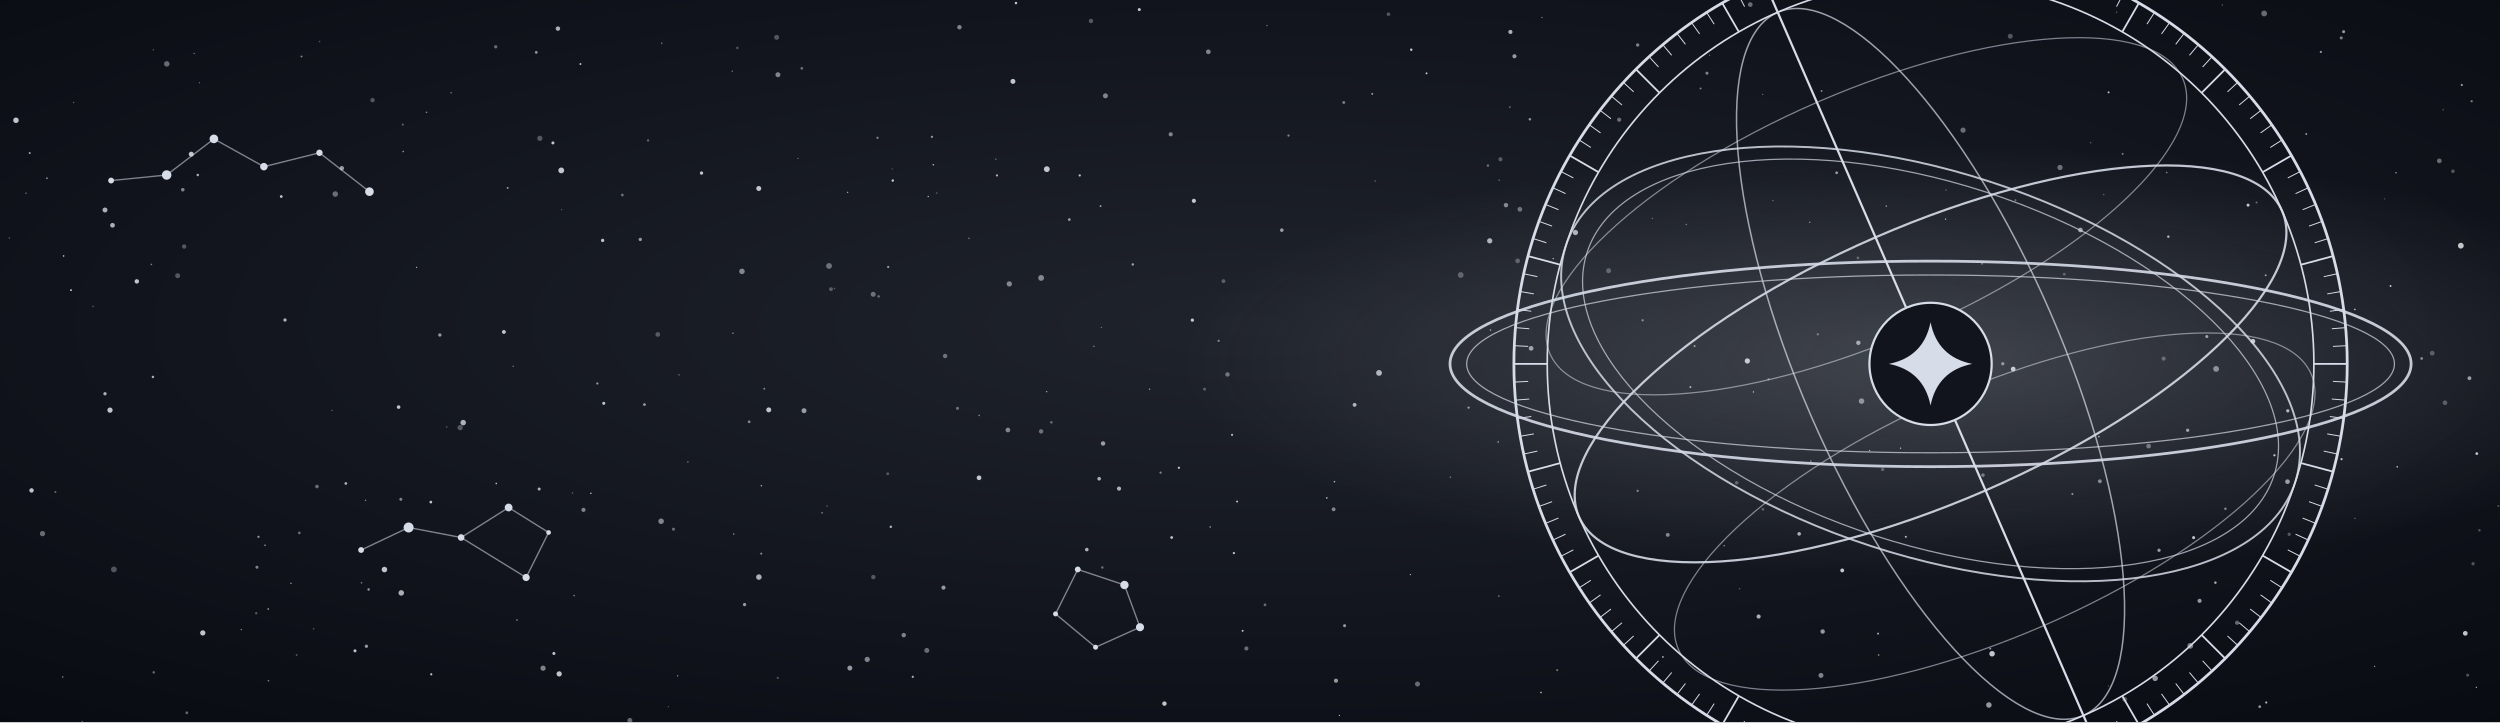
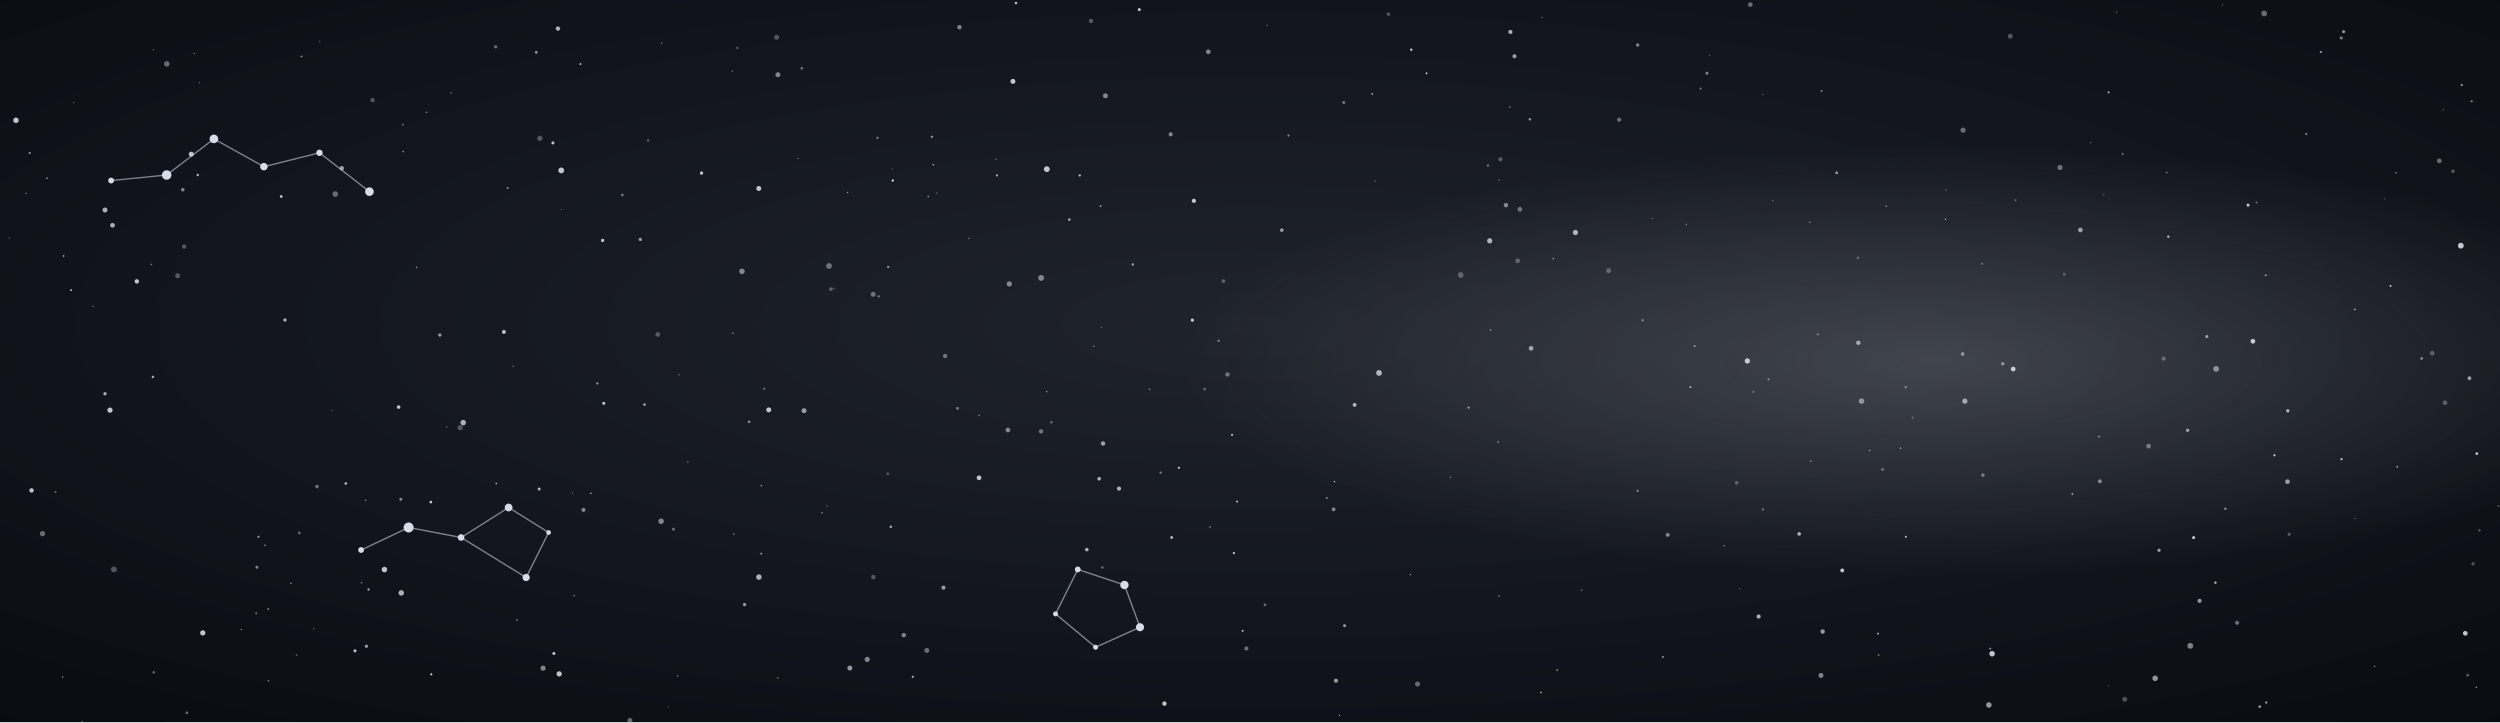
<svg xmlns="http://www.w3.org/2000/svg" viewBox="0 0 1800 520" preserveAspectRatio="xMidYMid slice">
  <defs>
    <radialGradient id="f" cx="50%" cy="45%" r="75%">
      <stop offset="0" stop-color="#1f232b" />
      <stop offset=".6" stop-color="#11141c" />
      <stop offset="1" stop-color="#080b11" />
    </radialGradient>
  </defs>
  <rect width="1800" height="520" fill="url(#f)" />
  <defs>
    <radialGradient id="halo" cx="77.2%" cy="50%" r="30%">
      <stop offset="0" stop-color="#d6dce8" stop-opacity=".22" />
      <stop offset="1" stop-color="#d6dce8" stop-opacity="0" />
    </radialGradient>
  </defs>
  <rect width="1800" height="520" fill="url(#halo)" />
  <circle cx="453.5" cy="518.7" r="1.8" fill="#eef1f6" opacity="0.4" />
  <circle cx="1276.5" cy="144.5" r="0.5" fill="#eef1f6" opacity="0.4" />
  <circle cx="657.2" cy="487.3" r="0.8" fill="#eef1f6" opacity="0.7" />
  <circle cx="1197.3" cy="473" r="0.7" fill="#eef1f6" opacity="0.6" />
  <circle cx="1776.7" cy="486.1" r="1.1" fill="#eef1f6" opacity="0.3" />
  <circle cx="1547" cy="321.2" r="1.7" fill="#eef1f6" opacity="0.4" />
  <circle cx="1486.3" cy="197.4" r="1" fill="#eef1f6" opacity="0.3" />
  <circle cx="1182.7" cy="230.6" r="0.8" fill="#eef1f6" opacity="0.5" />
  <circle cx="1560" cy="124.2" r="0.6" fill="#eef1f6" opacity="0.5" />
  <circle cx="1312.3" cy="454.7" r="1.6" fill="#eef1f6" opacity="0.6" />
  <circle cx="464" cy="291.3" r="1" fill="#eef1f6" opacity="0.6" />
  <circle cx="1518.2" cy="66.5" r="0.7" fill="#eef1f6" opacity="0.8" />
  <circle cx="912.2" cy="18.4" r="0.5" fill="#eef1f6" opacity="0.5" />
  <circle cx="1743.6" cy="258.1" r="1" fill="#eef1f6" opacity="0.5" />
  <circle cx="1783.3" cy="326.6" r="1" fill="#eef1f6" opacity="0.8" />
  <circle cx="1241.4" cy="392.9" r="0.5" fill="#eef1f6" opacity="0.7" />
  <circle cx="1401.1" cy="136.9" r="0.5" fill="#eef1f6" opacity="0.4" />
  <circle cx="1685.9" cy="330.6" r="0.8" fill="#eef1f6" opacity="0.8" />
  <circle cx="1377.1" cy="300.7" r="0.7" fill="#eef1f6" opacity="0.3" />
  <circle cx="45.8" cy="184.3" r="0.6" fill="#eef1f6" opacity="0.8" />
  <circle cx="215.5" cy="383.7" r="1" fill="#eef1f6" opacity="0.4" />
  <circle cx="21.4" cy="110.2" r="0.7" fill="#eef1f6" opacity="0.7" />
  <circle cx="81" cy="162.2" r="1.7" fill="#eef1f6" opacity="0.7" />
  <circle cx="642.8" cy="130" r="0.9" fill="#eef1f6" opacity="0.8" />
  <circle cx="1528.3" cy="110.8" r="0.7" fill="#eef1f6" opacity="0.5" />
  <circle cx="1631.7" cy="505.8" r="0.8" fill="#eef1f6" opacity="0.7" />
  <circle cx="595.5" cy="364.3" r="0.6" fill="#eef1f6" opacity="0.3" />
  <circle cx="324.8" cy="66.8" r="0.5" fill="#eef1f6" opacity="0.6" />
  <circle cx="858.5" cy="230.5" r="1.2" fill="#eef1f6" opacity="0.8" />
  <circle cx="1760.4" cy="290" r="1.7" fill="#eef1f6" opacity="0.3" />
  <circle cx="848.8" cy="336.8" r="0.8" fill="#eef1f6" opacity="0.8" />
  <circle cx="527.2" cy="51.3" r="0.5" fill="#eef1f6" opacity="0.5" />
  <circle cx="33.8" cy="128.3" r="0.6" fill="#eef1f6" opacity="0.7" />
  <circle cx="975.3" cy="291.5" r="1.4" fill="#eef1f6" opacity="0.7" />
  <circle cx="1759.1" cy="79" r="0.6" fill="#eef1f6" opacity="0.3" />
  <circle cx="190.8" cy="392.6" r="0.6" fill="#eef1f6" opacity="0.6" />
  <circle cx="553.5" cy="295.1" r="1.8" fill="#eef1f6" opacity="0.8" />
  <circle cx="331.3" cy="307.9" r="1.9" fill="#eef1f6" opacity="0.3" />
  <circle cx="596.9" cy="191.5" r="2.1" fill="#eef1f6" opacity="0.4" />
  <circle cx="1725.1" cy="124.4" r="0.5" fill="#eef1f6" opacity="0.8" />
  <circle cx="550.3" cy="279.9" r="0.7" fill="#eef1f6" opacity="0.5" />
  <circle cx="132.6" cy="177.5" r="1.6" fill="#eef1f6" opacity="0.3" />
  <circle cx="548.2" cy="349.7" r="0.6" fill="#eef1f6" opacity="0.6" />
  <circle cx="769.9" cy="158.1" r="1" fill="#eef1f6" opacity="0.6" />
  <circle cx="753.6" cy="282" r="0.5" fill="#eef1f6" opacity="0.7" />
  <circle cx="495.3" cy="332.6" r="0.5" fill="#eef1f6" opacity="0.6" />
  <circle cx="476" cy="375.3" r="2" fill="#eef1f6" opacity="0.5" />
  <circle cx="1158.2" cy="194.9" r="1.8" fill="#eef1f6" opacity="0.3" />
  <circle cx="1451.2" cy="144.1" r="0.6" fill="#eef1f6" opacity="0.5" />
  <circle cx="110.1" cy="271.4" r="0.9" fill="#eef1f6" opacity="0.7" />
  <circle cx="883.8" cy="269.6" r="1.6" fill="#eef1f6" opacity="0.4" />
  <circle cx="1078.7" cy="318.2" r="0.6" fill="#eef1f6" opacity="0.6" />
  <circle cx="1252.5" cy="423.9" r="0.6" fill="#eef1f6" opacity="0.3" />
  <circle cx="404.3" cy="150.9" r="0.5" fill="#eef1f6" opacity="0.3" />
  <circle cx="877.4" cy="245.4" r="0.8" fill="#eef1f6" opacity="0.5" />
  <circle cx="838.4" cy="506.6" r="1.6" fill="#eef1f6" opacity="0.8" />
  <circle cx="1250.4" cy="347.6" r="1.3" fill="#eef1f6" opacity="0.3" />
  <circle cx="705" cy="299.1" r="0.6" fill="#eef1f6" opacity="0.5" />
  <circle cx="527.7" cy="239.9" r="0.5" fill="#eef1f6" opacity="0.7" />
  <circle cx="1624.7" cy="145.8" r="0.7" fill="#eef1f6" opacity="0.4" />
  <circle cx="184.5" cy="441.5" r="0.9" fill="#eef1f6" opacity="0.3" />
  <circle cx="600.8" cy="207.7" r="0.6" fill="#eef1f6" opacity="0.3" />
  <circle cx="1433" cy="467" r="0.7" fill="#eef1f6" opacity="0.6" />
  <circle cx="668.3" cy="141.5" r="0.5" fill="#eef1f6" opacity="0.8" />
  <circle cx="402.6" cy="485.2" r="1.9" fill="#eef1f6" opacity="0.8" />
  <circle cx="505.1" cy="124.6" r="1.2" fill="#eef1f6" opacity="0.8" />
  <circle cx="82" cy="410" r="2.1" fill="#eef1f6" opacity="0.3" />
  <circle cx="805.7" cy="351.8" r="1.5" fill="#eef1f6" opacity="0.7" />
  <circle cx="1224.4" cy="63.7" r="0.7" fill="#eef1f6" opacity="0.5" />
  <circle cx="417.9" cy="46.1" r="0.7" fill="#eef1f6" opacity="0.8" />
  <circle cx="1015.5" cy="413.7" r="0.5" fill="#eef1f6" opacity="0.7" />
  <circle cx="241.4" cy="139.7" r="2" fill="#eef1f6" opacity="0.4" />
  <circle cx="1303" cy="160" r="0.5" fill="#eef1f6" opacity="0.6" />
  <circle cx="488.9" cy="269.9" r="0.5" fill="#eef1f6" opacity="0.5" />
  <circle cx="1189.7" cy="157.3" r="0.5" fill="#eef1f6" opacity="0.4" />
  <circle cx="310.5" cy="485.5" r="0.8" fill="#eef1f6" opacity="0.8" />
  <circle cx="988" cy="67.6" r="0.7" fill="#eef1f6" opacity="0.6" />
  <circle cx="1579.4" cy="387.1" r="1.1" fill="#eef1f6" opacity="0.8" />
  <circle cx="1338" cy="246.8" r="1.6" fill="#eef1f6" opacity="0.6" />
  <circle cx="641.4" cy="379.3" r="0.9" fill="#eef1f6" opacity="0.7" />
  <circle cx="1087.5" cy="23" r="1.5" fill="#eef1f6" opacity="0.7" />
  <circle cx="425.4" cy="355.2" r="0.6" fill="#eef1f6" opacity="0.7" />
  <circle cx="1134.3" cy="167.4" r="1.9" fill="#eef1f6" opacity="0.7" />
  <circle cx="1518.1" cy="493.9" r="0.5" fill="#eef1f6" opacity="0.3" />
  <circle cx="1631.3" cy="198.2" r="0.7" fill="#eef1f6" opacity="0.6" />
  <circle cx="999.7" cy="10.2" r="1.3" fill="#eef1f6" opacity="0.3" />
  <circle cx="1554.5" cy="396.2" r="1.2" fill="#eef1f6" opacity="0.6" />
  <circle cx="842.9" cy="96.7" r="1.5" fill="#eef1f6" opacity="0.5" />
  <circle cx="632.6" cy="213.4" r="0.9" fill="#eef1f6" opacity="0.4" />
  <circle cx="674.4" cy="139" r="0.6" fill="#eef1f6" opacity="0.3" />
  <circle cx="39.9" cy="354.2" r="0.7" fill="#eef1f6" opacity="0.4" />
  <circle cx="98.5" cy="202.6" r="1.6" fill="#eef1f6" opacity="0.8" />
  <circle cx="51.1" cy="208.9" r="0.7" fill="#eef1f6" opacity="0.8" />
  <circle cx="1583.7" cy="432.6" r="1.5" fill="#eef1f6" opacity="0.6" />
  <circle cx="59.2" cy="519.5" r="0.5" fill="#eef1f6" opacity="0.4" />
  <circle cx="1311.1" cy="486.3" r="1.8" fill="#eef1f6" opacity="0.5" />
  <circle cx="955.3" cy="358.5" r="0.6" fill="#eef1f6" opacity="0.8" />
  <circle cx="386.1" cy="37.7" r="1" fill="#eef1f6" opacity="0.6" />
  <circle cx="871.3" cy="379.4" r="0.5" fill="#eef1f6" opacity="0.8" />
  <circle cx="412.2" cy="354.9" r="0.6" fill="#eef1f6" opacity="0.3" />
  <circle cx="484.9" cy="381" r="1.1" fill="#eef1f6" opacity="0.4" />
  <circle cx="1427.1" cy="189.9" r="0.7" fill="#eef1f6" opacity="0.4" />
  <circle cx="1687.4" cy="22.8" r="1.1" fill="#eef1f6" opacity="0.6" />
  <circle cx="401.7" cy="20.6" r="1.6" fill="#eef1f6" opacity="0.7" />
  <circle cx="1413.4" cy="93.7" r="1.9" fill="#eef1f6" opacity="0.4" />
  <circle cx="1101.5" cy="85.9" r="0.9" fill="#eef1f6" opacity="0.6" />
  <circle cx="433.9" cy="173.1" r="1.2" fill="#eef1f6" opacity="0.8" />
  <circle cx="1110.2" cy="12.6" r="0.5" fill="#eef1f6" opacity="0.5" />
  <circle cx="110.7" cy="484.1" r="0.9" fill="#eef1f6" opacity="0.4" />
  <circle cx="1016.1" cy="35.8" r="0.9" fill="#eef1f6" opacity="0.8" />
  <circle cx="1514.7" cy="140.1" r="0.5" fill="#eef1f6" opacity="0.4" />
  <circle cx="1561.2" cy="170.4" r="0.9" fill="#eef1f6" opacity="0.7" />
  <circle cx="1505.3" cy="102.8" r="0.5" fill="#eef1f6" opacity="0.4" />
  <circle cx="1352.2" cy="456.2" r="0.7" fill="#eef1f6" opacity="0.7" />
  <circle cx="173.7" cy="453.3" r="0.5" fill="#eef1f6" opacity="0.6" />
  <circle cx="534.2" cy="195.4" r="2" fill="#eef1f6" opacity="0.5" />
  <circle cx="1647.2" cy="295.8" r="1.2" fill="#eef1f6" opacity="0.7" />
  <circle cx="1427.7" cy="342.1" r="1.3" fill="#eef1f6" opacity="0.4" />
  <circle cx="1057.4" cy="293.5" r="0.8" fill="#eef1f6" opacity="0.6" />
  <circle cx="726.7" cy="204.4" r="1.9" fill="#eef1f6" opacity="0.5" />
  <circle cx="870" cy="37.3" r="1.7" fill="#eef1f6" opacity="0.5" />
  <circle cx="260.3" cy="419.6" r="0.6" fill="#eef1f6" opacity="0.5" />
  <circle cx="777.4" cy="126.3" r="0.8" fill="#eef1f6" opacity="0.8" />
  <circle cx="316.7" cy="241.2" r="1.2" fill="#eef1f6" opacity="0.6" />
  <circle cx="753.7" cy="121.8" r="2.1" fill="#eef1f6" opacity="0.8" />
  <circle cx="729.3" cy="58.6" r="1.8" fill="#eef1f6" opacity="0.8" />
  <circle cx="1072.6" cy="173.4" r="1.9" fill="#eef1f6" opacity="0.7" />
  <circle cx="725.7" cy="309.6" r="1.7" fill="#eef1f6" opacity="0.5" />
  <circle cx="1087.1" cy="77.1" r="0.6" fill="#eef1f6" opacity="0.5" />
  <circle cx="1138.7" cy="425" r="0.7" fill="#eef1f6" opacity="0.3" />
  <circle cx="372.2" cy="446.4" r="0.5" fill="#eef1f6" opacity="0.8" />
  <circle cx="1780.6" cy="405.9" r="1.2" fill="#eef1f6" opacity="0.3" />
  <circle cx="430.1" cy="276.1" r="0.8" fill="#eef1f6" opacity="0.6" />
  <circle cx="1179.1" cy="353.4" r="0.8" fill="#eef1f6" opacity="0.5" />
  <circle cx="1557.8" cy="258.2" r="1.5" fill="#eef1f6" opacity="0.3" />
  <circle cx="476.5" cy="31.1" r="0.5" fill="#eef1f6" opacity="0.6" />
  <circle cx="276.8" cy="410.1" r="2" fill="#eef1f6" opacity="0.8" />
  <circle cx="690.8" cy="19.6" r="1.6" fill="#eef1f6" opacity="0.5" />
  <circle cx="1726" cy="336.1" r="0.6" fill="#eef1f6" opacity="0.8" />
  <circle cx="539.4" cy="303.7" r="1" fill="#eef1f6" opacity="0.5" />
  <circle cx="217.1" cy="40.7" r="0.7" fill="#eef1f6" opacity="0.5" />
  <circle cx="225.8" cy="452.7" r="0.6" fill="#eef1f6" opacity="0.3" />
  <circle cx="1751.2" cy="254.3" r="1.7" fill="#eef1f6" opacity="0.3" />
  <circle cx="388.2" cy="352.1" r="1.1" fill="#eef1f6" opacity="0.7" />
  <circle cx="299.9" cy="192.5" r="0.5" fill="#eef1f6" opacity="0.7" />
  <circle cx="1610.7" cy="448.4" r="1.5" fill="#eef1f6" opacity="0.4" />
  <circle cx="1447.4" cy="26.1" r="1.8" fill="#eef1f6" opacity="0.3" />
  <circle cx="897.4" cy="466.9" r="1.5" fill="#eef1f6" opacity="0.4" />
  <circle cx="1595.6" cy="265.6" r="2.1" fill="#eef1f6" opacity="0.5" />
  <circle cx="1308.8" cy="240.7" r="0.8" fill="#eef1f6" opacity="0.4" />
  <circle cx="131.6" cy="136.6" r="1.3" fill="#eef1f6" opacity="0.5" />
  <circle cx="560.1" cy="53.8" r="1.8" fill="#eef1f6" opacity="0.5" />
  <circle cx="1358.1" cy="148.4" r="0.5" fill="#eef1f6" opacity="0.8" />
  <circle cx="1783" cy="494.9" r="0.5" fill="#eef1f6" opacity="0.7" />
  <circle cx="785.5" cy="15.1" r="1.6" fill="#eef1f6" opacity="0.3" />
  <circle cx="1449.5" cy="265.7" r="1.7" fill="#eef1f6" opacity="0.8" />
  <circle cx="787.6" cy="249.3" r="0.5" fill="#eef1f6" opacity="0.6" />
  <circle cx="1258.1" cy="259.9" r="1.9" fill="#eef1f6" opacity="0.8" />
  <circle cx="1618.6" cy="147.7" r="1.1" fill="#eef1f6" opacity="0.8" />
  <circle cx="782.5" cy="395.7" r="1.3" fill="#eef1f6" opacity="0.7" />
  <circle cx="193.3" cy="490.1" r="0.6" fill="#eef1f6" opacity="0.5" />
  <circle cx="1483.2" cy="120.6" r="1.9" fill="#eef1f6" opacity="0.4" />
  <circle cx="230.1" cy="29.9" r="0.6" fill="#eef1f6" opacity="0.3" />
  <circle cx="481.2" cy="508.8" r="0.5" fill="#eef1f6" opacity="0.3" />
  <circle cx="1355.5" cy="338" r="1.2" fill="#eef1f6" opacity="0.3" />
  <circle cx="1094.3" cy="150.7" r="1.7" fill="#eef1f6" opacity="0.4" />
  <circle cx="1372.1" cy="278.7" r="0.9" fill="#eef1f6" opacity="0.4" />
  <circle cx="536.1" cy="435.3" r="1.2" fill="#eef1f6" opacity="0.6" />
  <circle cx="888.4" cy="398.2" r="0.8" fill="#eef1f6" opacity="0.8" />
  <circle cx="1577" cy="465" r="2.1" fill="#eef1f6" opacity="0.5" />
  <circle cx="1311.5" cy="65.5" r="0.7" fill="#eef1f6" opacity="0.5" />
  <circle cx="1368.4" cy="322.7" r="0.5" fill="#eef1f6" opacity="0.8" />
  <circle cx="1602.3" cy="366.3" r="0.9" fill="#eef1f6" opacity="0.5" />
  <circle cx="628.7" cy="211.9" r="1.8" fill="#eef1f6" opacity="0.4" />
  <circle cx="992.9" cy="268.5" r="2.1" fill="#eef1f6" opacity="0.7" />
  <circle cx="792.4" cy="148.4" r="0.7" fill="#eef1f6" opacity="0.6" />
  <circle cx="466.6" cy="101.1" r="0.8" fill="#eef1f6" opacity="0.4" />
  <circle cx="1721.2" cy="205.9" r="0.7" fill="#eef1f6" opacity="0.8" />
  <circle cx="1200.8" cy="385.1" r="1.4" fill="#eef1f6" opacity="0.5" />
  <circle cx="1778" cy="272.3" r="1.4" fill="#eef1f6" opacity="0.6" />
  <circle cx="1771.8" cy="176.9" r="2.1" fill="#eef1f6" opacity="0.8" />
  <circle cx="263.2" cy="360.2" r="0.5" fill="#eef1f6" opacity="0.6" />
  <circle cx="1322.4" cy="124.4" r="1" fill="#eef1f6" opacity="0.6" />
  <circle cx="413.4" cy="428.8" r="0.6" fill="#eef1f6" opacity="0.5" />
  <circle cx="1492.1" cy="355.7" r="0.7" fill="#eef1f6" opacity="0.6" />
  <circle cx="362.8" cy="239" r="1.4" fill="#eef1f6" opacity="0.8" />
  <circle cx="1709.7" cy="479.8" r="0.5" fill="#eef1f6" opacity="0.6" />
  <circle cx="867.3" cy="280.2" r="1.1" fill="#eef1f6" opacity="0.3" />
  <circle cx="448.1" cy="140.4" r="1" fill="#eef1f6" opacity="0.4" />
  <circle cx="990.2" cy="130.4" r="0.6" fill="#eef1f6" opacity="0.3" />
  <circle cx="642.4" cy="121.6" r="0.5" fill="#eef1f6" opacity="0.3" />
  <circle cx="1551.7" cy="488.4" r="2" fill="#eef1f6" opacity="0.6" />
  <circle cx="1269.3" cy="366.7" r="1" fill="#eef1f6" opacity="0.3" />
  <circle cx="139.8" cy="38.5" r="0.5" fill="#eef1f6" opacity="0.5" />
  <circle cx="290.3" cy="109.1" r="0.6" fill="#eef1f6" opacity="0.6" />
  <circle cx="1084.3" cy="147.7" r="1.6" fill="#eef1f6" opacity="0.5" />
  <circle cx="1756.3" cy="115.8" r="1.7" fill="#eef1f6" opacity="0.4" />
  <circle cx="793" cy="235.8" r="0.5" fill="#eef1f6" opacity="0.4" />
  <circle cx="75.6" cy="283.5" r="1.2" fill="#eef1f6" opacity="0.7" />
  <circle cx="650.7" cy="457.3" r="1.6" fill="#eef1f6" opacity="0.5" />
  <circle cx="843.6" cy="387" r="1" fill="#eef1f6" opacity="0.8" />
  <circle cx="680.5" cy="256.3" r="1.6" fill="#eef1f6" opacity="0.4" />
  <circle cx="835.6" cy="340.3" r="0.8" fill="#eef1f6" opacity="0.5" />
  <circle cx="967.5" cy="73.8" r="1" fill="#eef1f6" opacity="0.5" />
  <circle cx="961.9" cy="490.1" r="1.5" fill="#eef1f6" opacity="0.6" />
  <circle cx="45.2" cy="487.4" r="0.5" fill="#eef1f6" opacity="0.7" />
  <circle cx="1785.2" cy="381.8" r="0.9" fill="#eef1f6" opacity="0.3" />
  <circle cx="1044.3" cy="343.6" r="0.6" fill="#eef1f6" opacity="0.4" />
  <circle cx="1400.8" cy="157.8" r="0.5" fill="#eef1f6" opacity="0.8" />
  <circle cx="404.1" cy="122.7" r="2.1" fill="#eef1f6" opacity="0.8" />
  <circle cx="1079.2" cy="429.2" r="0.5" fill="#eef1f6" opacity="0.7" />
  <circle cx="546.3" cy="135.7" r="1.8" fill="#eef1f6" opacity="0.8" />
  <circle cx="671" cy="98.5" r="0.8" fill="#eef1f6" opacity="0.6" />
  <circle cx="1511.2" cy="314.4" r="0.6" fill="#eef1f6" opacity="0.7" />
  <circle cx="1775" cy="456" r="1.7" fill="#eef1f6" opacity="0.8" />
  <circle cx="356.9" cy="33.7" r="1.2" fill="#eef1f6" opacity="0.4" />
  <circle cx="667.3" cy="468.3" r="1.8" fill="#eef1f6" opacity="0.4" />
  <circle cx="120.1" cy="46" r="2" fill="#eef1f6" opacity="0.4" />
  <circle cx="1595.1" cy="419.5" r="0.9" fill="#eef1f6" opacity="0.7" />
  <circle cx="1340.3" cy="288.8" r="2" fill="#eef1f6" opacity="0.5" />
  <circle cx="30.6" cy="384.2" r="1.9" fill="#eef1f6" opacity="0.4" />
  <circle cx="1346.1" cy="324.4" r="0.5" fill="#eef1f6" opacity="0.7" />
  <circle cx="689.4" cy="294" r="1.1" fill="#eef1f6" opacity="0.4" />
  <circle cx="1303.8" cy="332" r="0.6" fill="#eef1f6" opacity="0.5" />
  <circle cx="110.4" cy="35.8" r="0.6" fill="#eef1f6" opacity="0.3" />
  <circle cx="1229" cy="52.7" r="1.1" fill="#eef1f6" opacity="0.5" />
  <circle cx="398.1" cy="102.9" r="1.1" fill="#eef1f6" opacity="0.8" />
  <circle cx="960.2" cy="366.7" r="1.4" fill="#eef1f6" opacity="0.5" />
  <circle cx="127.9" cy="198.5" r="1.8" fill="#eef1f6" opacity="0.3" />
  <circle cx="1695.5" cy="222.8" r="0.6" fill="#eef1f6" opacity="0.8" />
  <circle cx="213.6" cy="471.6" r="0.7" fill="#eef1f6" opacity="0.3" />
  <circle cx="890.7" cy="361.1" r="0.7" fill="#eef1f6" opacity="0.8" />
  <circle cx="1337.7" cy="185.7" r="1" fill="#eef1f6" opacity="0.3" />
  <circle cx="321.6" cy="307.4" r="0.6" fill="#eef1f6" opacity="0.3" />
  <circle cx="143.6" cy="59.6" r="0.5" fill="#eef1f6" opacity="0.4" />
  <circle cx="307.1" cy="80.9" r="0.6" fill="#eef1f6" opacity="0.5" />
  <circle cx="391" cy="481.1" r="1.9" fill="#eef1f6" opacity="0.5" />
  <circle cx="1695.5" cy="373.2" r="0.5" fill="#eef1f6" opacity="0.4" />
  <circle cx="1273.3" cy="273.1" r="0.7" fill="#eef1f6" opacity="0.5" />
  <circle cx="1214.1" cy="161.6" r="0.5" fill="#eef1f6" opacity="0.5" />
  <circle cx="697.6" cy="171.6" r="0.6" fill="#eef1f6" opacity="0.4" />
  <circle cx="1779.6" cy="72.9" r="0.8" fill="#eef1f6" opacity="0.5" />
  <circle cx="927.7" cy="97.6" r="0.8" fill="#eef1f6" opacity="0.5" />
  <circle cx="1772.5" cy="61.2" r="0.8" fill="#eef1f6" opacity="0.6" />
  <circle cx="388.7" cy="99.6" r="1.9" fill="#eef1f6" opacity="0.3" />
  <circle cx="1073.2" cy="237.6" r="0.6" fill="#eef1f6" opacity="0.6" />
  <circle cx="434.7" cy="290.4" r="1.1" fill="#eef1f6" opacity="0.8" />
  <circle cx="461" cy="172.4" r="1.2" fill="#eef1f6" opacity="0.6" />
  <circle cx="79.2" cy="295.3" r="1.9" fill="#eef1f6" opacity="0.8" />
  <circle cx="1575.1" cy="309.8" r="1.2" fill="#eef1f6" opacity="0.6" />
  <circle cx="287" cy="293.1" r="1.3" fill="#eef1f6" opacity="0.8" />
  <circle cx="239" cy="295.5" r="0.5" fill="#eef1f6" opacity="0.4" />
  <circle cx="1630.2" cy="9.7" r="2.1" fill="#eef1f6" opacity="0.4" />
  <circle cx="146" cy="455.7" r="1.9" fill="#eef1f6" opacity="0.8" />
  <circle cx="704.9" cy="344" r="1.7" fill="#eef1f6" opacity="0.8" />
  <circle cx="109" cy="190.4" r="0.6" fill="#eef1f6" opacity="0.5" />
  <circle cx="1511.9" cy="346.5" r="1.4" fill="#eef1f6" opacity="0.5" />
  <circle cx="1671" cy="37.4" r="0.8" fill="#eef1f6" opacity="0.6" />
  <circle cx="398.8" cy="470.5" r="1.1" fill="#eef1f6" opacity="0.8" />
  <circle cx="1079.4" cy="129.7" r="0.5" fill="#eef1f6" opacity="0.5" />
  <circle cx="365.5" cy="135.3" r="0.7" fill="#eef1f6" opacity="0.6" />
  <circle cx="1622.1" cy="245.7" r="1.7" fill="#eef1f6" opacity="0.8" />
  <circle cx="731.5" cy="2.2" r="0.9" fill="#eef1f6" opacity="0.8" />
  <circle cx="1326.4" cy="410.7" r="1.4" fill="#eef1f6" opacity="0.8" />
  <circle cx="1766.1" cy="123.3" r="1.3" fill="#eef1f6" opacity="0.3" />
  <circle cx="1020.6" cy="492.5" r="1.8" fill="#eef1f6" opacity="0.4" />
  <circle cx="880.9" cy="202.4" r="1.4" fill="#eef1f6" opacity="0.3" />
  <circle cx="357.3" cy="348.1" r="0.6" fill="#eef1f6" opacity="0.8" />
  <circle cx="185" cy="408.4" r="1.1" fill="#eef1f6" opacity="0.5" />
  <circle cx="1600.1" cy="3.6" r="0.5" fill="#eef1f6" opacity="0.4" />
  <circle cx="202.5" cy="141.5" r="1" fill="#eef1f6" opacity="0.8" />
  <circle cx="1372.2" cy="386.5" r="0.7" fill="#eef1f6" opacity="0.8" />
  <circle cx="1352.6" cy="471.6" r="0.6" fill="#eef1f6" opacity="0.6" />
  <circle cx="968.1" cy="450.5" r="1.1" fill="#eef1f6" opacity="0.6" />
  <circle cx="591.9" cy="369.2" r="0.6" fill="#eef1f6" opacity="0.5" />
  <circle cx="1027.1" cy="52.8" r="0.7" fill="#eef1f6" opacity="0.8" />
  <circle cx="1220.1" cy="249.2" r="0.7" fill="#eef1f6" opacity="0.6" />
  <circle cx="369.5" cy="263.7" r="0.5" fill="#eef1f6" opacity="0.5" />
  <circle cx="1647" cy="346.8" r="1.7" fill="#eef1f6" opacity="0.6" />
  <circle cx="795.9" cy="69" r="1.8" fill="#eef1f6" opacity="0.5" />
  <circle cx="922.9" cy="165.7" r="1.3" fill="#eef1f6" opacity="0.6" />
  <circle cx="1648.2" cy="384.7" r="1.2" fill="#eef1f6" opacity="0.3" />
  <circle cx="1230.9" cy="39.8" r="0.5" fill="#eef1f6" opacity="0.4" />
  <circle cx="333.5" cy="304.3" r="2" fill="#eef1f6" opacity="0.7" />
  <circle cx="142.4" cy="126" r="0.9" fill="#eef1f6" opacity="0.7" />
  <circle cx="610.3" cy="138.5" r="0.5" fill="#eef1f6" opacity="0.7" />
  <circle cx="1434.3" cy="470.7" r="2" fill="#eef1f6" opacity="0.8" />
  <circle cx="1637.6" cy="327.8" r="0.8" fill="#eef1f6" opacity="0.8" />
  <circle cx="1269.1" cy="68" r="0.5" fill="#eef1f6" opacity="0.4" />
  <circle cx="186.1" cy="386.5" r="0.8" fill="#eef1f6" opacity="0.6" />
  <circle cx="137.7" cy="111" r="1.8" fill="#eef1f6" opacity="0.8" />
  <circle cx="611.9" cy="481" r="1.8" fill="#eef1f6" opacity="0.6" />
  <circle cx="964.4" cy="515.1" r="0.5" fill="#eef1f6" opacity="0.7" />
  <circle cx="193.1" cy="438.5" r="0.6" fill="#eef1f6" opacity="0.7" />
  <circle cx="574.5" cy="114.1" r="0.5" fill="#eef1f6" opacity="0.4" />
  <circle cx="228.2" cy="350.3" r="1.3" fill="#eef1f6" opacity="0.4" />
  <circle cx="1523.9" cy="8.8" r="0.6" fill="#eef1f6" opacity="0.3" />
  <circle cx="1497.9" cy="165.6" r="1.7" fill="#eef1f6" opacity="0.6" />
  <circle cx="1092.7" cy="187.8" r="1.7" fill="#eef1f6" opacity="0.3" />
  <circle cx="288.6" cy="359.5" r="1.1" fill="#eef1f6" opacity="0.5" />
  <circle cx="639.2" cy="341.1" r="1" fill="#eef1f6" opacity="0.3" />
  <circle cx="1179.1" cy="32.4" r="1.2" fill="#eef1f6" opacity="0.5" />
  <circle cx="1118.3" cy="186.2" r="0.5" fill="#eef1f6" opacity="0.8" />
  <circle cx="1588.9" cy="242.3" r="1.1" fill="#eef1f6" opacity="0.6" />
  <circle cx="960.8" cy="346.8" r="0.6" fill="#eef1f6" opacity="0.7" />
  <circle cx="290" cy="89.7" r="0.7" fill="#eef1f6" opacity="0.4" />
  <circle cx="1716.9" cy="143.2" r="0.5" fill="#eef1f6" opacity="0.3" />
  <circle cx="1080.3" cy="114.7" r="1.5" fill="#eef1f6" opacity="0.3" />
  <circle cx="1660.5" cy="96.5" r="0.7" fill="#eef1f6" opacity="0.6" />
  <circle cx="820.3" cy="6.9" r="1.1" fill="#eef1f6" opacity="0.8" />
  <circle cx="757" cy="304.1" r="0.9" fill="#eef1f6" opacity="0.4" />
  <circle cx="1432" cy="507.6" r="2" fill="#eef1f6" opacity="0.6" />
  <circle cx="793.7" cy="408.6" r="0.9" fill="#eef1f6" opacity="0.4" />
  <circle cx="859.6" cy="144.6" r="1.5" fill="#eef1f6" opacity="0.8" />
  <circle cx="672" cy="118.6" r="0.6" fill="#eef1f6" opacity="0.7" />
  <circle cx="794.2" cy="319.3" r="1.6" fill="#eef1f6" opacity="0.6" />
  <circle cx="1262.5" cy="282.2" r="0.5" fill="#eef1f6" opacity="0.8" />
  <circle cx="559.2" cy="26.9" r="1.8" fill="#eef1f6" opacity="0.3" />
  <circle cx="22.7" cy="353.1" r="1.6" fill="#eef1f6" opacity="0.8" />
  <circle cx="560" cy="488.1" r="0.8" fill="#eef1f6" opacity="0.3" />
  <circle cx="577.3" cy="49.2" r="1" fill="#eef1f6" opacity="0.4" />
  <circle cx="894.7" cy="454.2" r="0.7" fill="#eef1f6" opacity="0.8" />
  <circle cx="1260.2" cy="3.3" r="1.7" fill="#eef1f6" opacity="0.4" />
  <circle cx="528.3" cy="384.5" r="0.6" fill="#eef1f6" opacity="0.5" />
  <circle cx="420.1" cy="367.1" r="1.5" fill="#eef1f6" opacity="0.5" />
  <circle cx="628.8" cy="415.5" r="1.6" fill="#eef1f6" opacity="0.3" />
  <circle cx="487.9" cy="486.6" r="0.5" fill="#eef1f6" opacity="0.6" />
  <circle cx="1266.2" cy="443.9" r="1.5" fill="#eef1f6" opacity="0.7" />
  <circle cx="6.7" cy="171.4" r="0.6" fill="#eef1f6" opacity="0.3" />
  <circle cx="473.6" cy="240.8" r="1.7" fill="#eef1f6" opacity="0.3" />
  <circle cx="624.4" cy="474.8" r="1.9" fill="#eef1f6" opacity="0.5" />
  <circle cx="1071.3" cy="119.2" r="0.9" fill="#eef1f6" opacity="0.4" />
  <circle cx="249" cy="348.1" r="1" fill="#eef1f6" opacity="0.7" />
  <circle cx="53" cy="73.8" r="0.5" fill="#eef1f6" opacity="0.4" />
  <circle cx="1165.8" cy="86.2" r="1.5" fill="#eef1f6" opacity="0.4" />
  <circle cx="134.5" cy="513.2" r="1" fill="#eef1f6" opacity="0.4" />
  <circle cx="717.8" cy="126.3" r="0.8" fill="#eef1f6" opacity="0.7" />
  <circle cx="265.4" cy="424.4" r="0.9" fill="#eef1f6" opacity="0.6" />
  <circle cx="548.1" cy="398.6" r="0.7" fill="#eef1f6" opacity="0.6" />
  <circle cx="1102.4" cy="250.8" r="1.7" fill="#eef1f6" opacity="0.6" />
  <circle cx="205.2" cy="230.4" r="1.2" fill="#eef1f6" opacity="0.7" />
  <circle cx="246.1" cy="121.1" r="1.6" fill="#eef1f6" opacity="0.6" />
  <circle cx="310.2" cy="361.5" r="1" fill="#eef1f6" opacity="0.8" />
  <circle cx="639.5" cy="192.2" r="0.8" fill="#eef1f6" opacity="0.6" />
  <circle cx="887.1" cy="313.1" r="0.8" fill="#eef1f6" opacity="0.7" />
  <circle cx="1529.8" cy="503.5" r="1.8" fill="#eef1f6" opacity="0.3" />
  <circle cx="255.6" cy="468.6" r="1.1" fill="#eef1f6" opacity="0.8" />
  <circle cx="791.4" cy="344.7" r="1.3" fill="#eef1f6" opacity="0.7" />
  <circle cx="1685.7" cy="27.3" r="1.1" fill="#eef1f6" opacity="0.5" />
  <circle cx="1413.1" cy="254.9" r="1.3" fill="#eef1f6" opacity="0.5" />
  <circle cx="815.6" cy="190.4" r="0.9" fill="#eef1f6" opacity="0.6" />
  <circle cx="546.4" cy="415.5" r="2" fill="#eef1f6" opacity="0.7" />
  <circle cx="631.8" cy="99.2" r="0.8" fill="#eef1f6" opacity="0.5" />
  <circle cx="717" cy="114.6" r="0.5" fill="#eef1f6" opacity="0.5" />
  <circle cx="11.5" cy="86.6" r="2" fill="#eef1f6" opacity="0.8" />
  <circle cx="1798.8" cy="364.3" r="0.7" fill="#eef1f6" opacity="0.3" />
  <circle cx="827.7" cy="280.2" r="0.5" fill="#eef1f6" opacity="0.7" />
  <circle cx="749.6" cy="310.6" r="1.6" fill="#eef1f6" opacity="0.4" />
  <circle cx="1217.1" cy="278.7" r="0.7" fill="#eef1f6" opacity="0.7" />
  <circle cx="910.8" cy="435.5" r="1" fill="#eef1f6" opacity="0.4" />
  <circle cx="209.5" cy="420" r="0.5" fill="#eef1f6" opacity="0.7" />
  <circle cx="268.2" cy="72.1" r="1.6" fill="#eef1f6" opacity="0.3" />
  <circle cx="1121.2" cy="482.5" r="0.7" fill="#eef1f6" opacity="0.5" />
  <circle cx="75.6" cy="151.2" r="1.8" fill="#eef1f6" opacity="0.7" />
  <circle cx="1109.5" cy="498.6" r="0.6" fill="#eef1f6" opacity="0.8" />
  <circle cx="1442" cy="261.9" r="1.2" fill="#eef1f6" opacity="0.5" />
  <circle cx="1090.4" cy="40.5" r="1.5" fill="#eef1f6" opacity="0.6" />
  <circle cx="679.3" cy="423.1" r="1.5" fill="#eef1f6" opacity="0.6" />
  <circle cx="18.7" cy="139.1" r="0.6" fill="#eef1f6" opacity="0.4" />
  <circle cx="1414.7" cy="288.8" r="1.9" fill="#eef1f6" opacity="0.6" />
  <circle cx="530.9" cy="34.5" r="0.9" fill="#eef1f6" opacity="0.3" />
  <circle cx="263.8" cy="465.3" r="1.2" fill="#eef1f6" opacity="0.6" />
  <circle cx="749.6" cy="200.1" r="2.1" fill="#eef1f6" opacity="0.5" />
  <circle cx="67" cy="220.6" r="0.6" fill="#eef1f6" opacity="0.3" />
  <circle cx="1051.7" cy="198" r="2.1" fill="#eef1f6" opacity="0.3" />
  <circle cx="288.9" cy="426.9" r="2" fill="#eef1f6" opacity="0.7" />
  <circle cx="598.3" cy="208.2" r="1.4" fill="#eef1f6" opacity="0.3" />
  <circle cx="578.9" cy="295.7" r="1.8" fill="#eef1f6" opacity="0.6" />
  <circle cx="1627" cy="508.8" r="1" fill="#eef1f6" opacity="0.6" />
  <circle cx="1295.4" cy="384.4" r="1.3" fill="#eef1f6" opacity="0.7" />
  <g stroke="#d6dce8" stroke-width="1" opacity=".55">
    <line x1="80" y1="130" x2="120" y2="126" />
    <line x1="120" y1="126" x2="154" y2="100" />
    <line x1="154" y1="100" x2="190" y2="120" />
    <line x1="190" y1="120" x2="230" y2="110" />
    <line x1="230" y1="110" x2="266" y2="138" />
  </g>
  <g fill="#d6dce8">
    <circle cx="80" cy="130" r="2.1" />
    <circle cx="120" cy="126" r="3.4" />
    <circle cx="154" cy="100" r="3.1" />
    <circle cx="190" cy="120" r="2.7" />
    <circle cx="230" cy="110" r="2.3" />
    <circle cx="266" cy="138" r="3.1" />
  </g>
  <g stroke="#d6dce8" stroke-width="1" opacity=".55">
    <line x1="260" y1="396" x2="294.2" y2="379.8" />
    <line x1="294.2" y1="379.8" x2="332" y2="387" />
    <line x1="332" y1="387" x2="366.2" y2="365.4" />
    <line x1="366.2" y1="365.4" x2="395" y2="383.4" />
    <line x1="395" y1="383.4" x2="378.8" y2="415.8" />
    <line x1="378.8" y1="415.8" x2="332" y2="387" />
  </g>
  <g fill="#d6dce8">
    <circle cx="260" cy="396" r="2.1" />
    <circle cx="294.2" cy="379.8" r="3.6" />
    <circle cx="332" cy="387" r="2.4" />
    <circle cx="366.2" cy="365.4" r="2.8" />
    <circle cx="395" cy="383.4" r="1.7" />
    <circle cx="378.8" cy="415.8" r="2.6" />
  </g>
  <g stroke="#d6dce8" stroke-width="1" opacity=".55">
    <line x1="776" y1="410" x2="760" y2="442" />
    <line x1="760" y1="442" x2="788.8" y2="466" />
    <line x1="788.8" y1="466" x2="820.8" y2="451.6" />
    <line x1="820.8" y1="451.6" x2="809.6" y2="421.2" />
    <line x1="809.6" y1="421.2" x2="776" y2="410" />
  </g>
  <g fill="#d6dce8">
    <circle cx="776" cy="410" r="2.1" />
    <circle cx="760" cy="442" r="1.8" />
    <circle cx="788.8" cy="466" r="1.8" />
    <circle cx="820.8" cy="451.6" r="2.9" />
    <circle cx="809.6" cy="421.2" r="3" />
  </g>
-   <g fill="none" stroke="#d6dce8">
-     <circle cx="1390" cy="262" r="300" stroke-width="2" />
-     <circle cx="1390" cy="262" r="276" stroke-width="1.2" />
-     <line x1="1690" y1="262" x2="1666" y2="262" stroke-width="1.3" />
-     <line x1="1689.7" y1="275.1" x2="1679.7" y2="274.6" stroke-width="0.7" />
-     <line x1="1688.9" y1="288.1" x2="1678.9" y2="287.3" stroke-width="0.7" />
-     <line x1="1687.4" y1="301.2" x2="1677.5" y2="299.9" stroke-width="0.7" />
-     <line x1="1685.4" y1="314.1" x2="1675.6" y2="312.4" stroke-width="0.7" />
-     <line x1="1682.9" y1="326.9" x2="1673.1" y2="324.8" stroke-width="0.7" />
-     <line x1="1679.8" y1="339.6" x2="1656.6" y2="333.4" stroke-width="1.3" />
-     <line x1="1676.1" y1="352.2" x2="1666.6" y2="349.2" stroke-width="0.7" />
-     <line x1="1671.9" y1="364.6" x2="1662.5" y2="361.2" stroke-width="0.7" />
-     <line x1="1667.2" y1="376.8" x2="1657.9" y2="373" stroke-width="0.7" />
-     <line x1="1661.9" y1="388.8" x2="1652.8" y2="384.6" stroke-width="0.7" />
-     <line x1="1656.1" y1="400.5" x2="1647.2" y2="395.9" stroke-width="0.7" />
-     <line x1="1649.8" y1="412" x2="1629" y2="400" stroke-width="1.3" />
-     <line x1="1643" y1="423.2" x2="1634.6" y2="417.8" stroke-width="0.7" />
-     <line x1="1635.7" y1="434.1" x2="1627.6" y2="428.3" stroke-width="0.7" />
-     <line x1="1628" y1="444.6" x2="1620.1" y2="438.5" stroke-width="0.7" />
-     <line x1="1619.8" y1="454.8" x2="1612.2" y2="448.4" stroke-width="0.7" />
-     <line x1="1611.2" y1="464.7" x2="1603.8" y2="457.9" stroke-width="0.7" />
-     <line x1="1602.1" y1="474.1" x2="1585.2" y2="457.2" stroke-width="1.3" />
-     <line x1="1592.7" y1="483.2" x2="1585.9" y2="475.8" stroke-width="0.7" />
-     <line x1="1582.8" y1="491.8" x2="1576.4" y2="484.2" stroke-width="0.7" />
-     <line x1="1572.6" y1="500" x2="1566.5" y2="492.1" stroke-width="0.7" />
-     <line x1="1562.1" y1="507.7" x2="1556.3" y2="499.6" stroke-width="0.7" />
-     <line x1="1551.2" y1="515" x2="1545.8" y2="506.6" stroke-width="0.7" />
-     <line x1="1540" y1="521.8" x2="1528" y2="501" stroke-width="1.3" />
-     <line x1="1528.5" y1="528.1" x2="1523.9" y2="519.2" stroke-width="0.7" />
-     <line x1="1516.8" y1="533.9" x2="1512.6" y2="524.8" stroke-width="0.7" />
-     <line x1="1504.8" y1="539.2" x2="1501" y2="529.9" stroke-width="0.7" />
-     <line x1="1492.6" y1="543.9" x2="1489.2" y2="534.5" stroke-width="0.7" />
-     <line x1="1480.2" y1="548.1" x2="1477.2" y2="538.6" stroke-width="0.7" />
-     <line x1="1467.6" y1="551.8" x2="1461.4" y2="528.6" stroke-width="1.3" />
-     <line x1="1454.9" y1="554.9" x2="1452.8" y2="545.1" stroke-width="0.7" />
-     <line x1="1442.1" y1="557.4" x2="1440.4" y2="547.6" stroke-width="0.7" />
-     <line x1="1429.2" y1="559.4" x2="1427.9" y2="549.5" stroke-width="0.7" />
-     <line x1="1416.1" y1="560.9" x2="1415.3" y2="550.9" stroke-width="0.7" />
-     <line x1="1403.1" y1="561.7" x2="1402.6" y2="551.7" stroke-width="0.7" />
-     <line x1="1390" y1="562" x2="1390" y2="538" stroke-width="1.3" />
-     <line x1="1376.9" y1="561.7" x2="1377.4" y2="551.7" stroke-width="0.7" />
-     <line x1="1363.9" y1="560.9" x2="1364.7" y2="550.9" stroke-width="0.7" />
-     <line x1="1350.8" y1="559.4" x2="1352.1" y2="549.5" stroke-width="0.7" />
-     <line x1="1337.9" y1="557.4" x2="1339.6" y2="547.6" stroke-width="0.7" />
-     <line x1="1325.1" y1="554.9" x2="1327.2" y2="545.1" stroke-width="0.7" />
-     <line x1="1312.4" y1="551.8" x2="1318.6" y2="528.6" stroke-width="1.3" />
-     <line x1="1299.8" y1="548.1" x2="1302.8" y2="538.6" stroke-width="0.7" />
-     <line x1="1287.4" y1="543.9" x2="1290.8" y2="534.5" stroke-width="0.7" />
-     <line x1="1275.2" y1="539.2" x2="1279" y2="529.9" stroke-width="0.7" />
-     <line x1="1263.2" y1="533.9" x2="1267.4" y2="524.8" stroke-width="0.7" />
-     <line x1="1251.5" y1="528.1" x2="1256.1" y2="519.2" stroke-width="0.7" />
-     <line x1="1240" y1="521.8" x2="1252" y2="501" stroke-width="1.3" />
-     <line x1="1228.8" y1="515" x2="1234.2" y2="506.6" stroke-width="0.7" />
-     <line x1="1217.9" y1="507.7" x2="1223.7" y2="499.6" stroke-width="0.7" />
-     <line x1="1207.4" y1="500" x2="1213.5" y2="492.1" stroke-width="0.7" />
-     <line x1="1197.2" y1="491.8" x2="1203.6" y2="484.2" stroke-width="0.7" />
-     <line x1="1187.3" y1="483.2" x2="1194.1" y2="475.8" stroke-width="0.7" />
-     <line x1="1177.9" y1="474.1" x2="1194.8" y2="457.2" stroke-width="1.3" />
-     <line x1="1168.8" y1="464.7" x2="1176.2" y2="457.9" stroke-width="0.7" />
-     <line x1="1160.2" y1="454.8" x2="1167.8" y2="448.4" stroke-width="0.7" />
-     <line x1="1152" y1="444.6" x2="1159.9" y2="438.5" stroke-width="0.7" />
-     <line x1="1144.3" y1="434.1" x2="1152.4" y2="428.3" stroke-width="0.7" />
-     <line x1="1137" y1="423.2" x2="1145.4" y2="417.8" stroke-width="0.7" />
-     <line x1="1130.2" y1="412" x2="1151" y2="400" stroke-width="1.3" />
-     <line x1="1123.9" y1="400.5" x2="1132.8" y2="395.9" stroke-width="0.7" />
-     <line x1="1118.1" y1="388.8" x2="1127.2" y2="384.6" stroke-width="0.7" />
-     <line x1="1112.8" y1="376.8" x2="1122.1" y2="373" stroke-width="0.7" />
-     <line x1="1108.1" y1="364.6" x2="1117.5" y2="361.2" stroke-width="0.7" />
-     <line x1="1103.9" y1="352.2" x2="1113.4" y2="349.2" stroke-width="0.7" />
-     <line x1="1100.2" y1="339.6" x2="1123.4" y2="333.4" stroke-width="1.3" />
-     <line x1="1097.1" y1="326.9" x2="1106.9" y2="324.8" stroke-width="0.7" />
-     <line x1="1094.6" y1="314.1" x2="1104.4" y2="312.4" stroke-width="0.7" />
-     <line x1="1092.6" y1="301.2" x2="1102.5" y2="299.9" stroke-width="0.7" />
-     <line x1="1091.1" y1="288.1" x2="1101.1" y2="287.3" stroke-width="0.7" />
-     <line x1="1090.3" y1="275.1" x2="1100.3" y2="274.6" stroke-width="0.7" />
-     <line x1="1090" y1="262" x2="1114" y2="262" stroke-width="1.3" />
-     <line x1="1090.3" y1="248.9" x2="1100.3" y2="249.4" stroke-width="0.7" />
-     <line x1="1091.1" y1="235.9" x2="1101.1" y2="236.7" stroke-width="0.7" />
-     <line x1="1092.6" y1="222.8" x2="1102.5" y2="224.1" stroke-width="0.7" />
-     <line x1="1094.6" y1="209.9" x2="1104.4" y2="211.6" stroke-width="0.7" />
-     <line x1="1097.1" y1="197.1" x2="1106.9" y2="199.2" stroke-width="0.7" />
-     <line x1="1100.2" y1="184.4" x2="1123.4" y2="190.6" stroke-width="1.3" />
-     <line x1="1103.9" y1="171.8" x2="1113.4" y2="174.8" stroke-width="0.7" />
-     <line x1="1108.1" y1="159.4" x2="1117.5" y2="162.8" stroke-width="0.7" />
-     <line x1="1112.8" y1="147.2" x2="1122.1" y2="151" stroke-width="0.7" />
-     <line x1="1118.1" y1="135.2" x2="1127.2" y2="139.4" stroke-width="0.7" />
-     <line x1="1123.9" y1="123.5" x2="1132.8" y2="128.1" stroke-width="0.7" />
-     <line x1="1130.2" y1="112" x2="1151" y2="124" stroke-width="1.3" />
-     <line x1="1137" y1="100.8" x2="1145.4" y2="106.2" stroke-width="0.7" />
-     <line x1="1144.3" y1="89.9" x2="1152.4" y2="95.7" stroke-width="0.7" />
-     <line x1="1152" y1="79.4" x2="1159.9" y2="85.5" stroke-width="0.7" />
-     <line x1="1160.2" y1="69.2" x2="1167.8" y2="75.6" stroke-width="0.7" />
-     <line x1="1168.8" y1="59.3" x2="1176.2" y2="66.1" stroke-width="0.7" />
-     <line x1="1177.9" y1="49.9" x2="1194.8" y2="66.8" stroke-width="1.3" />
-     <line x1="1187.3" y1="40.8" x2="1194.1" y2="48.2" stroke-width="0.7" />
-     <line x1="1197.2" y1="32.2" x2="1203.6" y2="39.8" stroke-width="0.7" />
-     <line x1="1207.4" y1="24" x2="1213.5" y2="31.9" stroke-width="0.7" />
-     <line x1="1217.9" y1="16.3" x2="1223.7" y2="24.4" stroke-width="0.7" />
-     <line x1="1228.8" y1="9" x2="1234.2" y2="17.4" stroke-width="0.7" />
-     <line x1="1240" y1="2.2" x2="1252" y2="23" stroke-width="1.3" />
-     <line x1="1251.5" y1="-4.1" x2="1256.1" y2="4.8" stroke-width="0.7" />
-     <line x1="1263.2" y1="-9.9" x2="1267.4" y2="-0.8" stroke-width="0.7" />
-     <line x1="1275.2" y1="-15.2" x2="1279" y2="-5.9" stroke-width="0.7" />
-     <line x1="1287.4" y1="-19.9" x2="1290.8" y2="-10.5" stroke-width="0.7" />
-     <line x1="1299.8" y1="-24.1" x2="1302.8" y2="-14.6" stroke-width="0.7" />
-     <line x1="1312.4" y1="-27.8" x2="1318.6" y2="-4.6" stroke-width="1.3" />
-     <line x1="1325.1" y1="-30.9" x2="1327.2" y2="-21.1" stroke-width="0.7" />
-     <line x1="1337.9" y1="-33.4" x2="1339.6" y2="-23.6" stroke-width="0.7" />
-     <line x1="1350.8" y1="-35.4" x2="1352.1" y2="-25.5" stroke-width="0.7" />
-     <line x1="1363.9" y1="-36.9" x2="1364.7" y2="-26.9" stroke-width="0.7" />
-     <line x1="1376.9" y1="-37.7" x2="1377.4" y2="-27.7" stroke-width="0.7" />
-     <line x1="1390" y1="-38" x2="1390" y2="-14" stroke-width="1.3" />
-     <line x1="1403.1" y1="-37.7" x2="1402.6" y2="-27.7" stroke-width="0.7" />
-     <line x1="1416.1" y1="-36.9" x2="1415.3" y2="-26.9" stroke-width="0.7" />
-     <line x1="1429.2" y1="-35.4" x2="1427.9" y2="-25.5" stroke-width="0.7" />
-     <line x1="1442.1" y1="-33.4" x2="1440.4" y2="-23.6" stroke-width="0.7" />
-     <line x1="1454.9" y1="-30.9" x2="1452.8" y2="-21.1" stroke-width="0.7" />
-     <line x1="1467.6" y1="-27.8" x2="1461.4" y2="-4.6" stroke-width="1.3" />
-     <line x1="1480.2" y1="-24.1" x2="1477.2" y2="-14.6" stroke-width="0.7" />
-     <line x1="1492.6" y1="-19.9" x2="1489.2" y2="-10.5" stroke-width="0.7" />
-     <line x1="1504.8" y1="-15.2" x2="1501" y2="-5.9" stroke-width="0.7" />
-     <line x1="1516.8" y1="-9.9" x2="1512.6" y2="-0.8" stroke-width="0.7" />
-     <line x1="1528.5" y1="-4.1" x2="1523.9" y2="4.8" stroke-width="0.7" />
-     <line x1="1540" y1="2.2" x2="1528" y2="23" stroke-width="1.3" />
-     <line x1="1551.2" y1="9" x2="1545.8" y2="17.4" stroke-width="0.7" />
-     <line x1="1562.1" y1="16.3" x2="1556.3" y2="24.4" stroke-width="0.7" />
-     <line x1="1572.6" y1="24" x2="1566.5" y2="31.9" stroke-width="0.7" />
-     <line x1="1582.8" y1="32.2" x2="1576.4" y2="39.8" stroke-width="0.7" />
-     <line x1="1592.7" y1="40.8" x2="1585.9" y2="48.2" stroke-width="0.7" />
-     <line x1="1602.1" y1="49.9" x2="1585.2" y2="66.8" stroke-width="1.3" />
-     <line x1="1611.2" y1="59.3" x2="1603.8" y2="66.1" stroke-width="0.7" />
-     <line x1="1619.8" y1="69.2" x2="1612.2" y2="75.6" stroke-width="0.7" />
-     <line x1="1628" y1="79.4" x2="1620.1" y2="85.5" stroke-width="0.7" />
-     <line x1="1635.7" y1="89.9" x2="1627.6" y2="95.7" stroke-width="0.7" />
-     <line x1="1643" y1="100.8" x2="1634.6" y2="106.2" stroke-width="0.7" />
-     <line x1="1649.8" y1="112" x2="1629" y2="124" stroke-width="1.3" />
-     <line x1="1656.1" y1="123.5" x2="1647.2" y2="128.1" stroke-width="0.7" />
-     <line x1="1661.9" y1="135.2" x2="1652.8" y2="139.4" stroke-width="0.7" />
-     <line x1="1667.2" y1="147.2" x2="1657.9" y2="151" stroke-width="0.7" />
-     <line x1="1671.9" y1="159.4" x2="1662.5" y2="162.8" stroke-width="0.7" />
-     <line x1="1676.1" y1="171.8" x2="1666.6" y2="174.8" stroke-width="0.7" />
-     <line x1="1679.8" y1="184.4" x2="1656.6" y2="190.6" stroke-width="1.3" />
-     <line x1="1682.9" y1="197.1" x2="1673.1" y2="199.2" stroke-width="0.7" />
-     <line x1="1685.4" y1="209.9" x2="1675.6" y2="211.6" stroke-width="0.7" />
-     <line x1="1687.4" y1="222.8" x2="1677.5" y2="224.1" stroke-width="0.7" />
-     <line x1="1688.9" y1="235.9" x2="1678.9" y2="236.7" stroke-width="0.7" />
-     <line x1="1689.7" y1="248.9" x2="1679.7" y2="249.4" stroke-width="0.7" />
-     <ellipse cx="1390" cy="262" rx="346" ry="74" transform="rotate(0 1390 262)" stroke-width="2" opacity="0.9" />
-     <ellipse cx="1390" cy="262" rx="334" ry="64" transform="rotate(0 1390 262)" stroke-width="0.9" opacity="0.7" />
-     <ellipse cx="1390" cy="262" rx="276" ry="99.36" transform="rotate(-23.5 1390 262)" stroke-width="1.6" opacity="0.9" />
-     <ellipse cx="1390" cy="262" rx="276" ry="138" transform="rotate(18 1390 262)" stroke-width="1.4" opacity="0.85" />
-     <ellipse cx="1390" cy="262" rx="260" ry="130" transform="rotate(18 1390 262)" stroke-width="0.9" opacity="0.7" />
-     <ellipse cx="1343.8" cy="155.7" rx="248.4" ry="89.4" transform="rotate(-23.5 1343.8 155.7)" stroke-width=".9" opacity=".55" />
-     <ellipse cx="1436.2" cy="368.3" rx="248.4" ry="89.4" transform="rotate(-23.5 1436.2 368.3)" stroke-width=".9" opacity=".55" />
-     <ellipse cx="1390" cy="262" rx="93.84" ry="276" transform="rotate(-23.5 1390 262)" stroke-width="1.1" opacity="0.7" />
-     <line x1="1537.5" y1="601.3" x2="1242.5" y2="-77.3" stroke-width="1.6" />
-   </g>
-   <circle cx="1242.5" cy="-77.3" r="6" fill="#d6dce8" />
-   <circle cx="1537.5" cy="601.3" r="6" fill="#d6dce8" />
-   <circle cx="1390" cy="262" r="44" fill="#11141c" stroke="#d6dce8" stroke-width="1.6" />
-   <path d="M 1390 232 Q 1395 257 1420 262 Q 1395 267 1390 292 Q 1385 267 1360 262 Q 1385 257 1390 232 Z" fill="#d6dce8" />
</svg>
